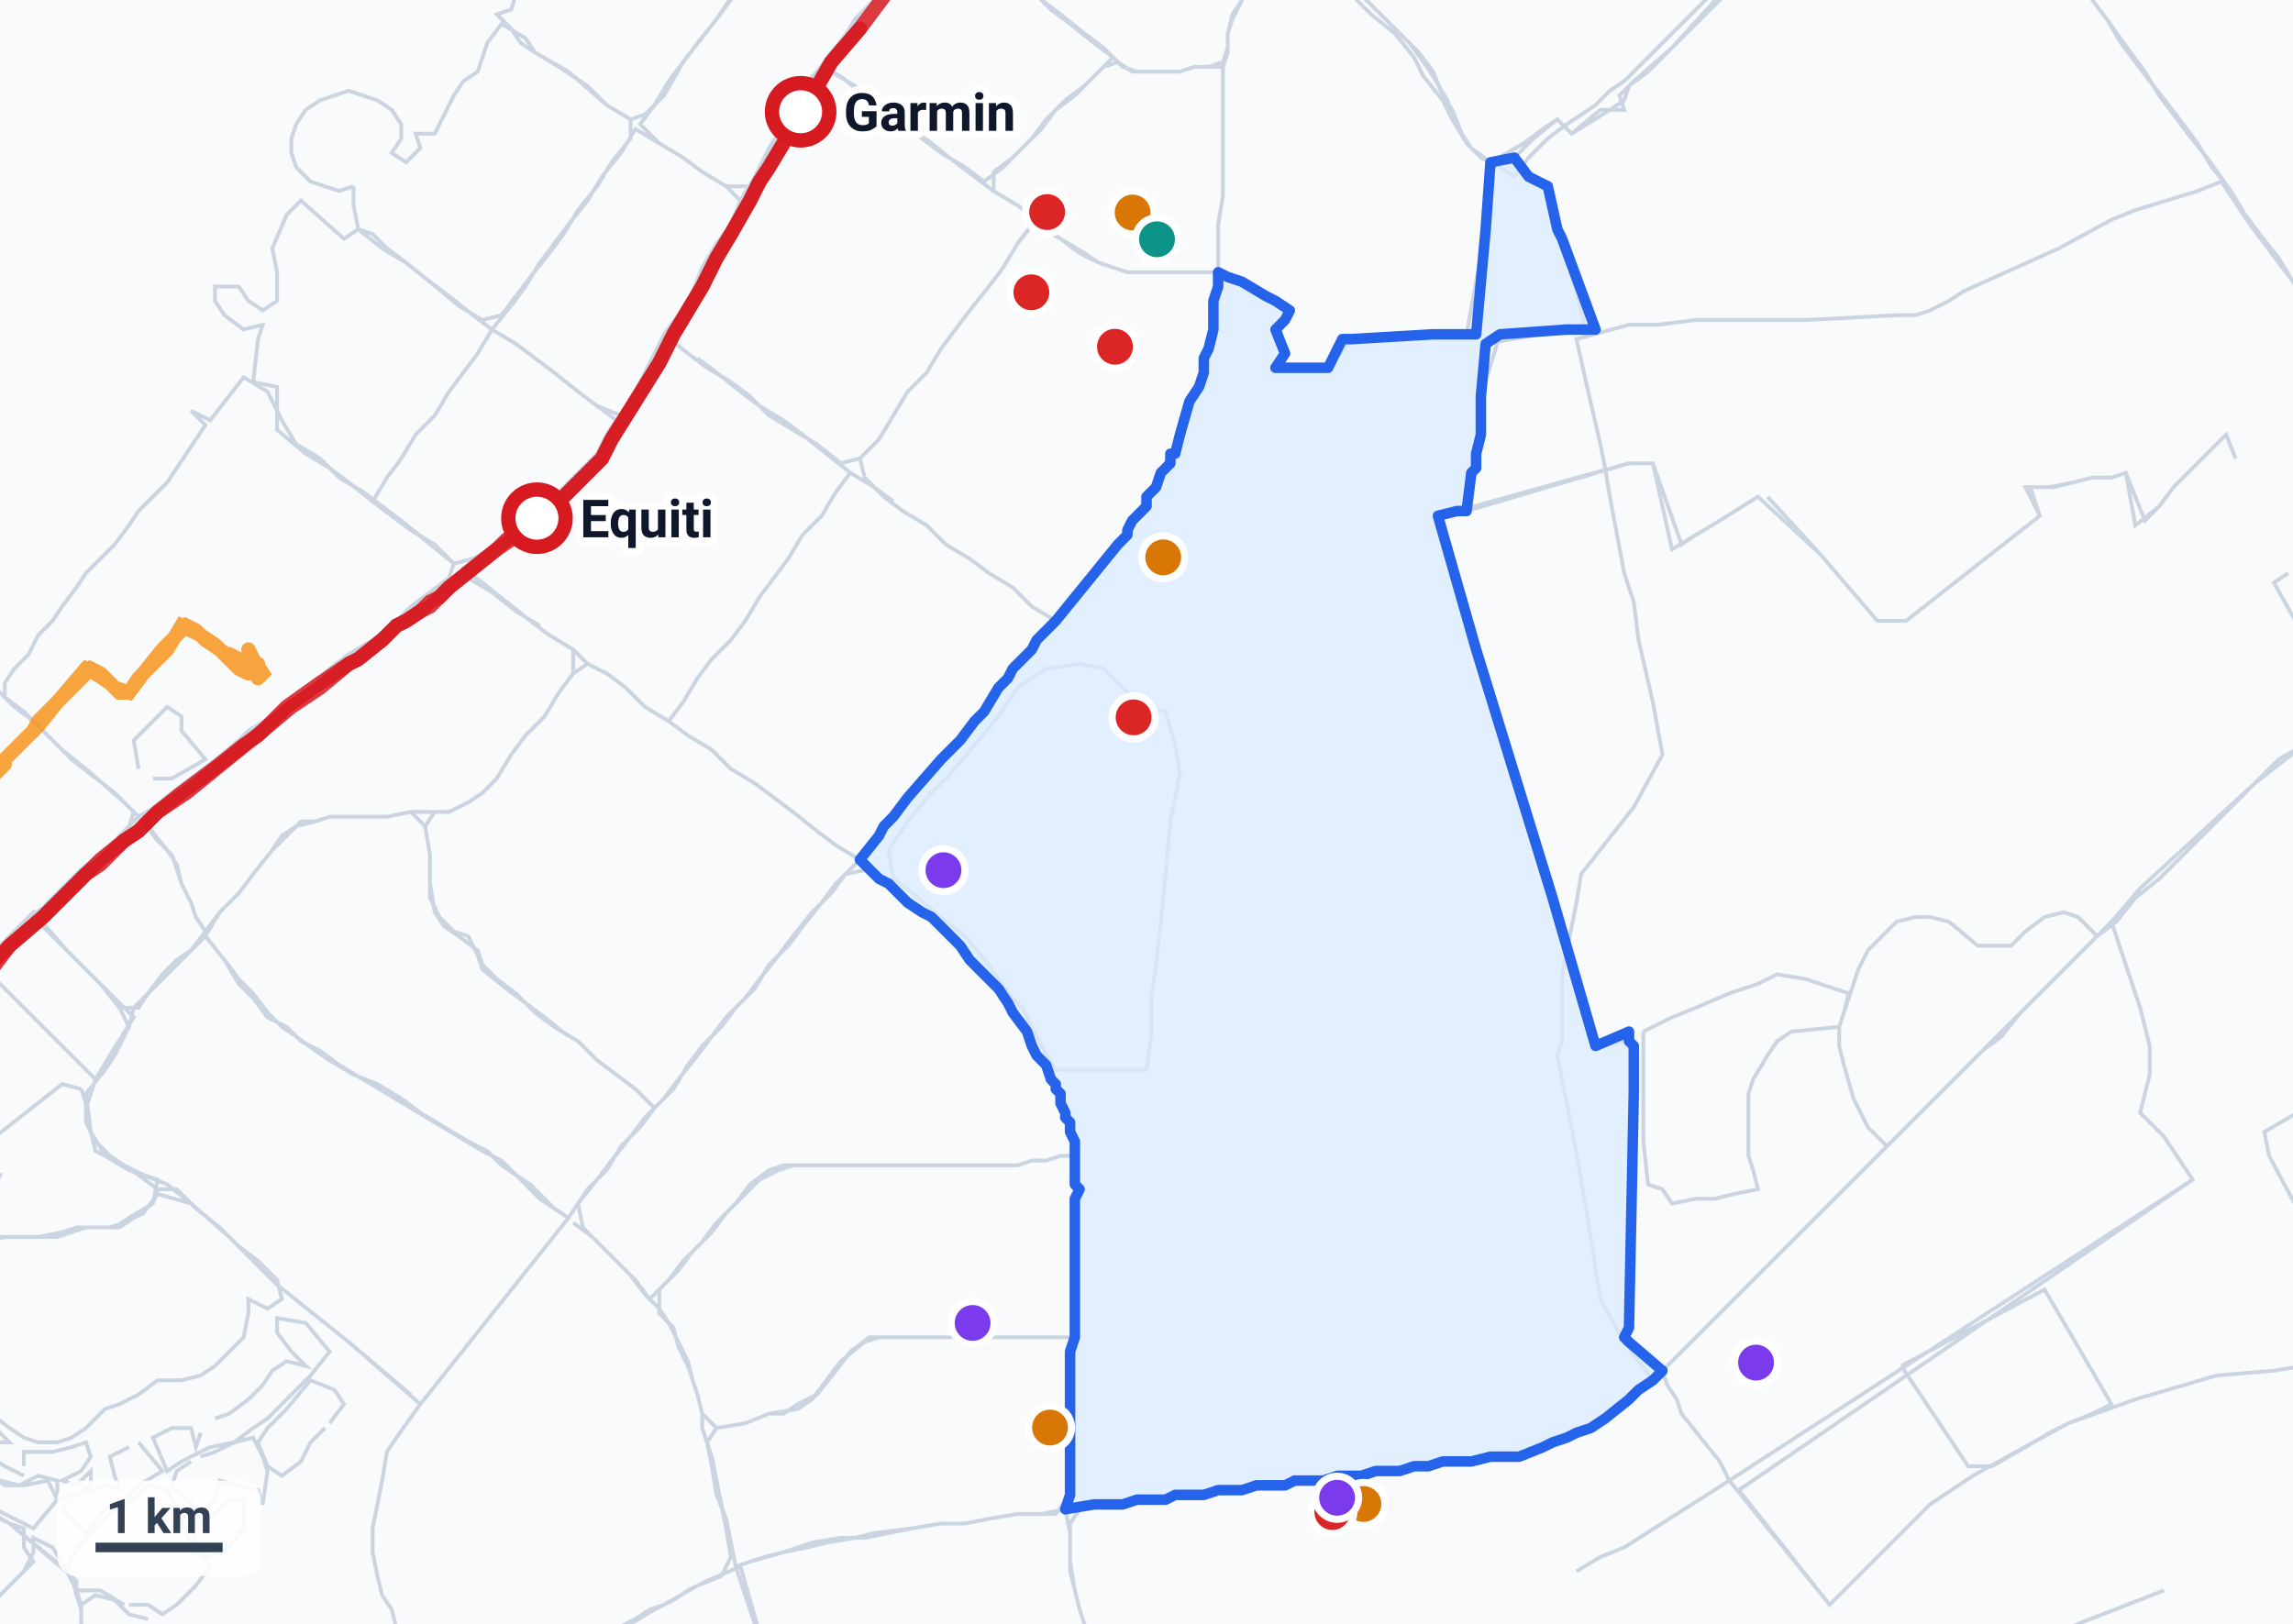
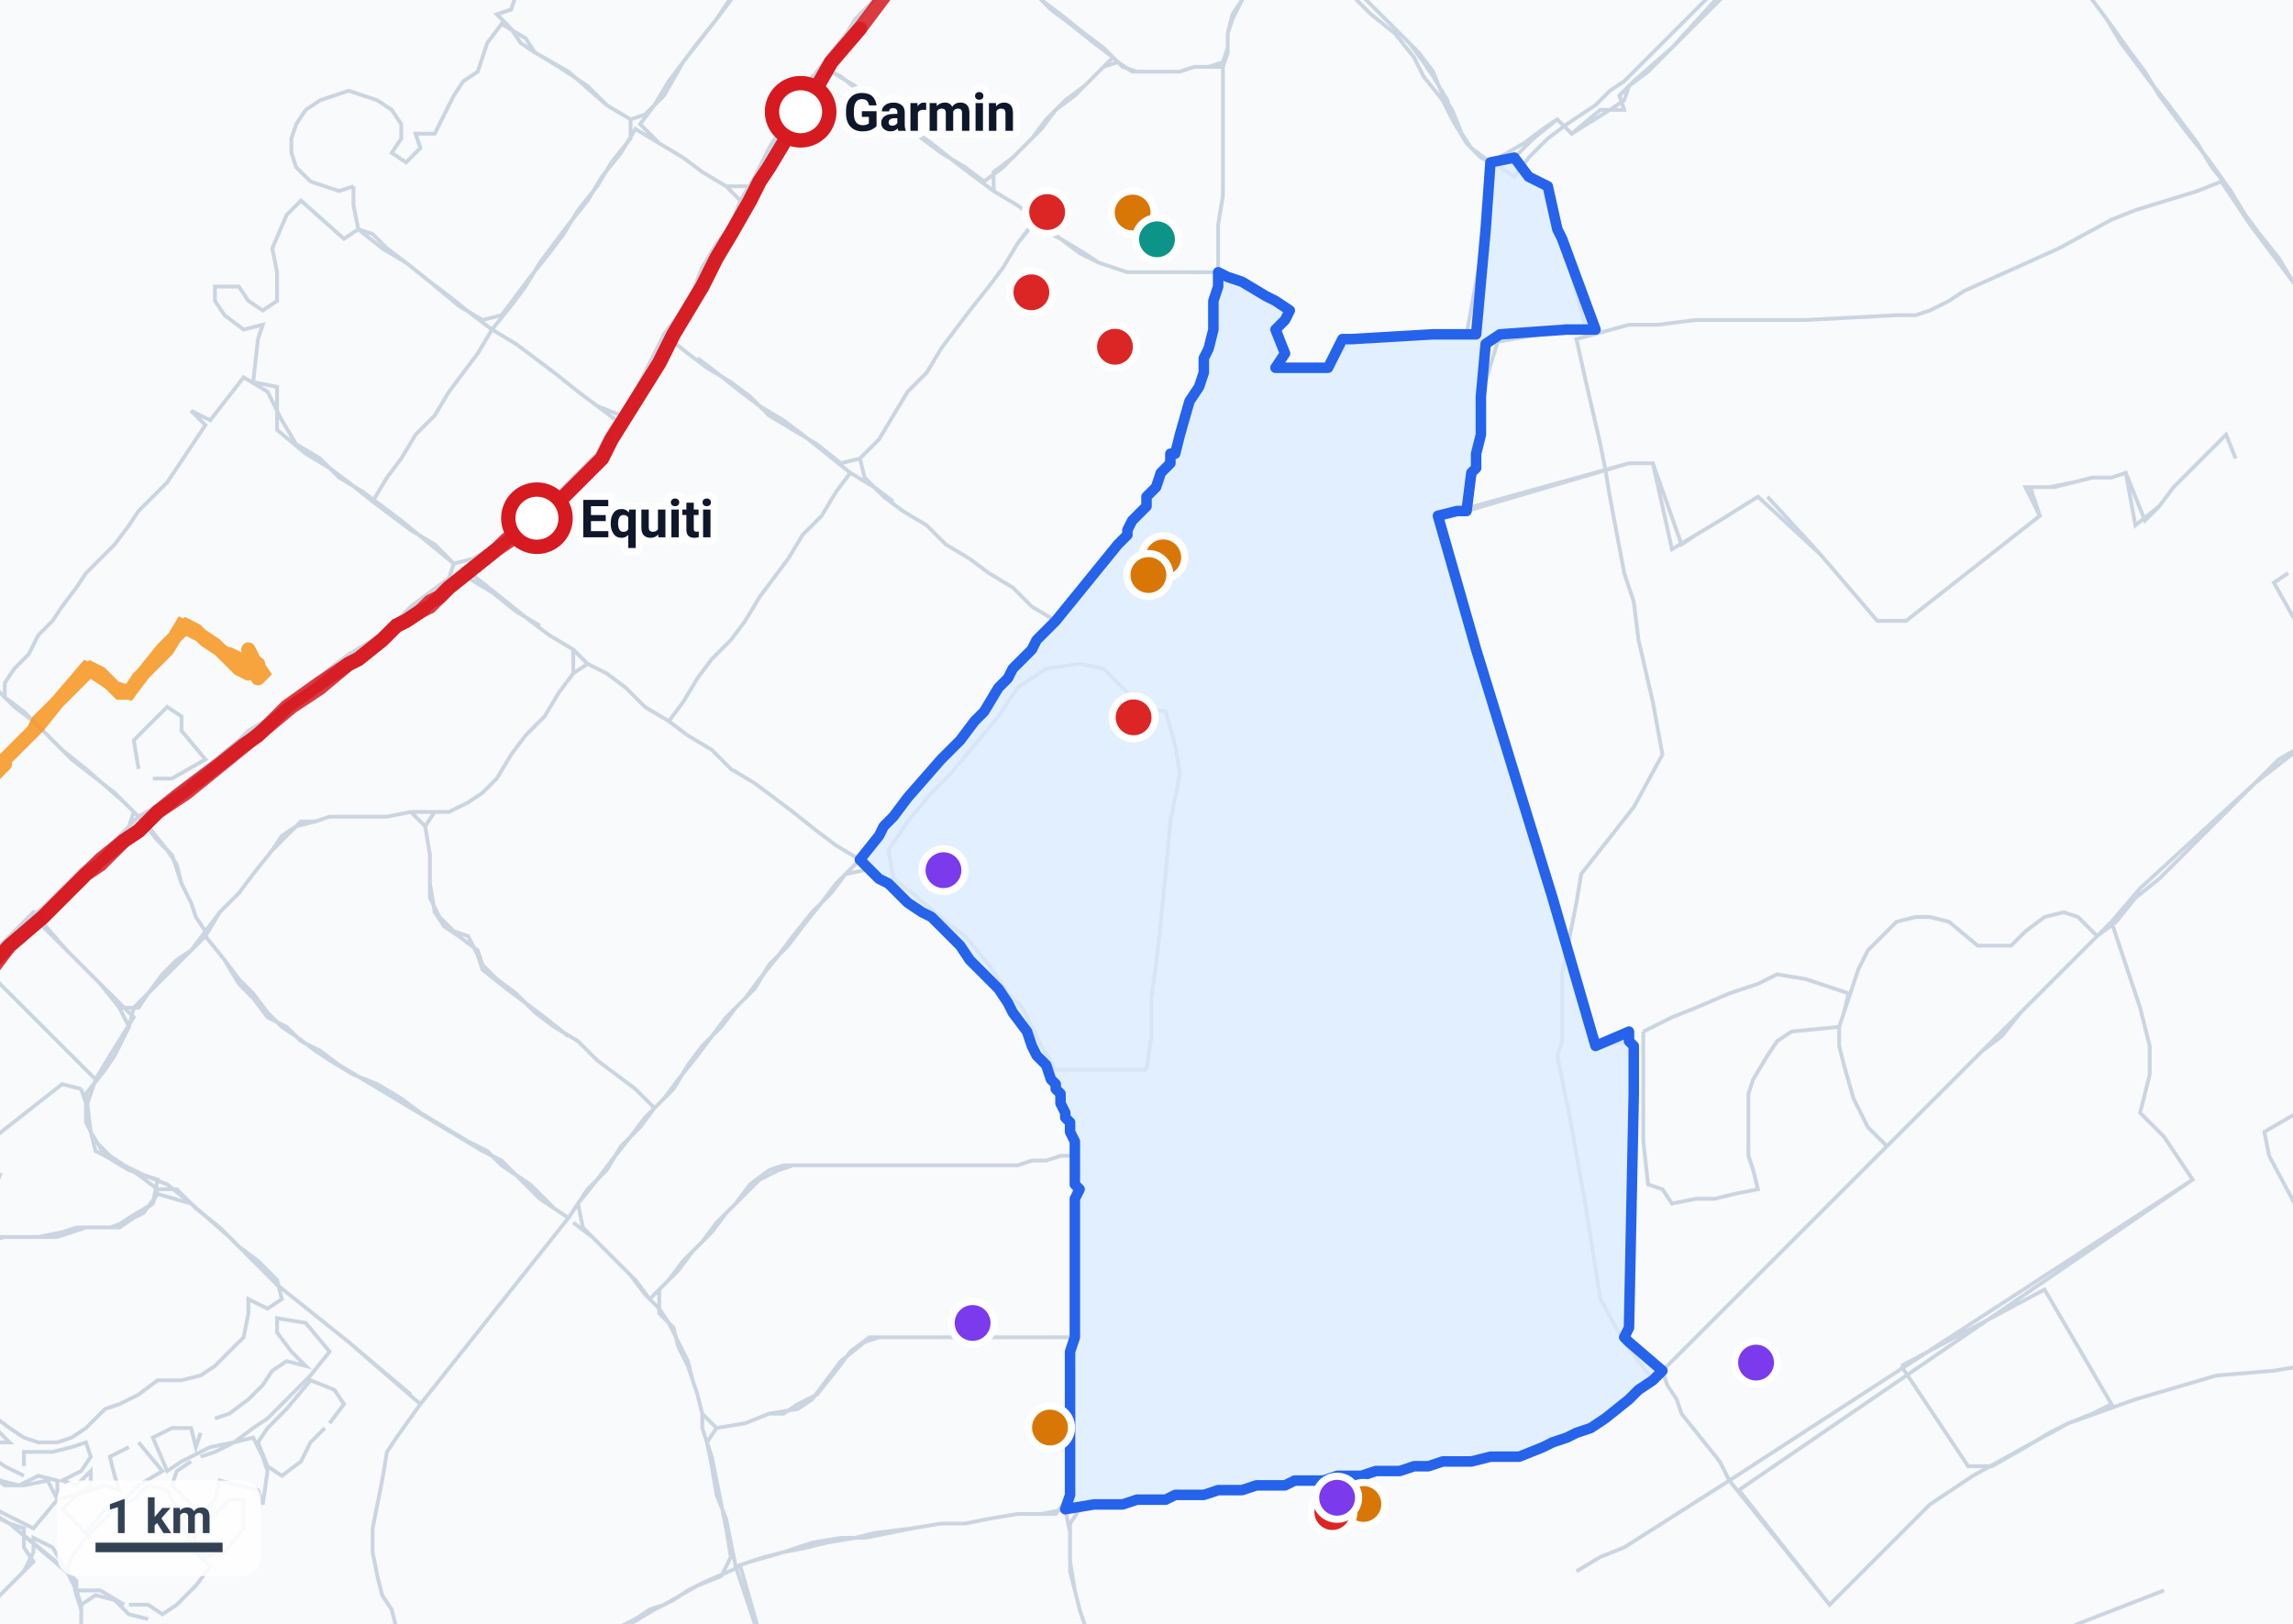
<svg xmlns="http://www.w3.org/2000/svg" viewBox="0 0 480 340" width="480" height="340">
  <style>.l{font:600 11px system-ui,-apple-system,"Segoe UI",Roboto,sans-serif;fill:#0f172a;paint-order:stroke;stroke:#fff;stroke-width:3px;stroke-linejoin:round}.s{font:600 10px system-ui,-apple-system,"Segoe UI",Roboto,sans-serif;fill:#334155}</style>
  <rect width="480" height="340" fill="#f8fafc" />
  <path d="M236,57 240,57 244,57 249,57 255,57 255,60 254,63 254,66 253,71 252,75 251,81 249,84 248,88 247,91 246,95 244,98 242,102 240,106 237,109 235,113 221,130 216,127 212,123 207,120 203,117 198,114 194,110 189,107 185,104 181,100 180,96 184,92 187,87 190,82 194,78 197,73 200,69 203,65 207,60 210,56 213,51 216,47 222,50 226,53 230,55 233,56M189,107 194,110 198,114 203,117 207,120 212,123 216,127 221,130 217,134 212,140 209,144 206,149 202,153 199,157 194,163 190,167 187,171 184,175 180,180 175,177 171,174 166,170 162,167 158,164 153,161 149,157 144,154 140,151 143,147 146,142 149,138 153,134 156,130 159,125 162,121 165,117 168,112 172,108 175,103 178,99 183,102 187,105M120,256 124,259 128,263 132,267 135,271 138,274 140,277 142,281 144,285 145,289 146,292 147,296 147,299 149,305 150,310 151,315 152,320 153,326 151,330 146,332 139,336 136,337 133,339 127,342 122,345 117,347M85,345 83,341 82,337 80,334 79,330 78,325 78,320 79,315 80,310 81,304 83,301 88,294 119,255M99,117 95,118 91,114 86,111 82,108 78,105 81,100 84,96 87,91 91,87 94,82 97,78 100,74 103,69 108,72 112,75 116,78 121,82 125,85 129,88 127,91 125,95 122,98 119,101 114,106 108,110 104,114 99,117M187,24 191,27 195,30 200,34 204,37 208,40 213,43 217,46 213,51 210,56 207,60 203,65 200,69 197,73 194,78 190,82 187,87 184,92 180,96 176,97 171,93 166,90 161,87 157,83 153,80 148,77 144,74 139,70 142,66 145,61 147,56 150,51 153,47 155,42 158,37 161,31 164,26 168,21 170,16 174,15 179,18 183,22 187,24M225,274 225,280 219,280 214,280 208,280 203,280 198,280 192,280 187,280 184,280 181,281 176,285 173,289 170,293 167,295 161,296 156,298 150,299 147,296 146,292 145,289 144,286 142,282 141,278 138,275 138,270 142,266 145,262 149,258 152,254 156,250 159,247 163,245 166,244 171,244 177,244 182,244 187,244 193,244 198,244 204,244 209,244 213,244 216,243 219,243 222,242 225,242 225,246 226,249 225,254 225,260 225,265 225,271M130,87 125,85 121,82 116,78 112,75 108,72 103,69 107,64 110,60 113,55 116,51 119,47 123,42 126,37 130,32 133,27 138,30 143,33 147,36 152,39 155,42 153,47 150,51 147,56 145,61 142,66 139,70 136,76 133,82 130,87M368,104 360,109 355,112 352,114 346,97 341,97 307,107 308,100 309,96 310,92 310,89 310,83 311,72 328,69 332,69 327,50 324,39 320,37 317,33 321,29 326,25 329,28 335,23 340,23 339,20 342,17 350,10 360,-1 366,-6M435,-5 438,-0 441,4 446,11 449,15 452,20 455,24 458,28 462,33 467,40 470,45 473,49 477,54 480,59 483,63 487,69M468,96 466,91 460,97 455,102 452,106 449,109 445,99 442,100 438,100 434,101 430,102 425,102 427,108 399,130 393,130 381,116 370,104M453,238 459,247 362,310 360,306 356,301 352,296 351,293 349,290 348,287 393,242 442,193 448,211 450,219 450,225 448,233 453,238M140,151 144,154 149,157 153,161 158,164 162,167 166,170 171,174 175,177 180,180 175,185 172,189 168,194 165,198 161,202 158,207 154,211 151,215 147,219 144,223 141,228 137,232 133,228 129,225 125,222 121,218 116,215 112,212 108,208 104,205 101,202 100,199 96,196 93,194 91,191 90,185 90,179 89,173 91,170 94,170 98,168 101,166 104,163 107,158 110,154 114,150 117,145 120,141 123,139 127,141 131,144 135,148 140,151M159,343 156,334 154,328 157,327 164,325 169,324 173,323 179,322 183,321 191,320 197,319 202,319 207,318 213,317 218,317 223,316 224,321 224,327 225,333 226,337 227,340 230,346M115,133 120,136 120,141 117,145 114,150 110,154 107,158 104,163 101,166 98,168 94,170 91,170 86,170 81,171 75,171 69,171 66,172 63,172 60,175 57,178 53,183 50,187 46,191 43,195 41,192 40,189 38,185 37,181 35,178 31,173 31,170 36,166 40,163 44,160 48,157 52,153 57,150 61,147 65,144 69,140 73,137 78,134 82,131 86,127 90,124 94,121 98,121 103,124 108,128 113,131M233,12 229,16 225,20 221,23 218,27 214,31 210,35 206,38 202,35 197,32 193,29 189,26 184,22 181,20 176,16 172,14 176,9 179,4 183,-0 187,-5M212,-6 216,-2 220,2 224,5 229,9 233,12M262,-4 260,-0 258,3 257,7 257,10 256,13 253,14 250,14 247,15 244,15 241,15 238,15 235,14 231,10 227,7 222,3 218,-0 214,-4M225,242 222,242 219,243 216,243 213,244 209,244 204,244 198,244 193,244 187,244 182,244 177,244 171,244 168,244 164,244 161,245 157,248 154,252 150,256 147,260 143,264 140,268 136,272 133,268 130,265 126,261 122,257 121,252 125,247 128,243 132,238 135,234 139,230 142,226 146,221 149,217 152,213 156,209 159,205 163,200 166,196 170,191 174,187 177,183 182,182 186,185 190,189 195,192 199,196 203,201 207,205 211,210 215,216 217,221 220,226 222,229 223,233 224,236 225,239M88,294 83,301 81,304 80,310 79,315 78,320 78,325 79,330 80,334 82,337 83,341 85,345M181,-6 185,-2 181,2 178,6 174,11 171,15 168,19 166,23 163,29 160,34 157,39 152,39 147,36 143,33 138,30 134,26 137,22 140,17 143,13 146,9 150,4 153,-0 156,-5M121,218 125,222 129,225 133,228 137,232 134,236 130,240 127,245 123,249 119,255 113,251 108,246 105,243 101,241 96,238 91,235 86,232 81,229 76,226 71,223 67,220 63,218 60,215 56,213 53,209 50,206 47,201 43,196 46,191 50,187 53,183 57,178 59,175 62,173 66,172 69,171 75,171 81,171 86,170 89,173 90,179 90,185 90,188 92,192 95,195 98,196 100,200 101,203 106,207 110,210 114,213 119,217M54,71 55,68 51,69 47,66 45,63 45,60 50,60 52,63 55,65 58,63 58,60 58,57 57,52 60,45 63,42 72,50 75,48 80,52 85,55 90,59 94,62 99,66 103,69 100,74 97,78 94,82 91,87 87,91 84,96 81,100 78,105 73,101 69,98 64,95 58,90 58,81 53,80 54,71M383,336 394,325 404,315 413,309 422,304 433,298 447,293 464,288 476,287 488,285M453,333 435,340 423,346M119,255 88,294 73,281 58,269 48,259 40,252 35,248 30,246 27,245 22,242 19,237 18,232 20,226 24,221 27,215 28,211 31,208 34,205 37,202 40,199 43,196 47,201 50,205 53,208 56,212 59,215 62,217 66,220 69,222 74,225 79,227 84,230 88,233 93,236 98,239 102,241 105,244 111,248 116,253M43,195 40,199 37,201 34,204 31,208 29,211 25,211 21,206 17,202 13,198 9,194 9,190 13,186 17,182 21,179 25,175 29,171 33,176 36,179 38,185 40,189 41,192 43,195M74,39 71,40 68,39 65,38 62,35 61,32 61,29 62,26 64,23 67,21 70,20 73,19 76,20 79,21 82,23 84,26 84,29 82,32 85,34 88,31 87,28 91,28 93,24 95,20 97,17 100,15 101,12 102,9 105,5 110,8 112,11 117,14 123,18 127,22 132,25 132,29 128,34 125,39 121,44 118,49 115,53 111,58 108,62 105,66 101,67 96,64 90,59 85,55 81,52 78,49 75,48 74,43 74,39M-1,144 3,148 7,151 11,155 15,159 24,166 28,170 27,173 21,179 17,182 13,186 9,190 5,193 1,197 -3,201 -9,207M-9,140 -4,142 -1,144M488,61 483,63 480,59 477,54 473,49 470,45 467,40 463,35 460,30 457,26 454,22 450,17 447,13 444,9 441,4 438,-0 435,-5M146,75 150,78 155,82 159,85 164,88 168,91 173,95 178,99 175,103 172,108 168,112 165,117 162,121 159,125 156,130 153,134 149,138 146,142 143,147 140,151 135,148 131,144 127,141 123,139 120,136 115,133 111,130 106,126 101,122 97,119 101,116 106,112 111,108 116,104 120,101 123,97 126,94 128,90 130,87 133,82 136,76 139,70 144,74M157,-7 154,-2 150,4 143,13 139,20 135,24 132,25 127,22 119,15 112,11 109,9 107,6 104,3 107,2 108,-1 110,-6M256,14 256,19 256,25 256,30 256,36 256,41 255,47 255,50 255,53 255,57 249,57 244,57 240,57 236,57 233,56 230,55 227,53 222,50 217,46 213,43 208,40 208,36 212,33 216,29 219,25 223,21 227,18 231,14 234,13 237,15 240,15 244,15 247,15 250,14 253,14 256,14M362,310 340,324 335,326 330,329M230,346 227,340 226,337 225,333 224,329 224,324 224,319 226,316 232,315 238,314 244,314 249,313 255,312 260,312 266,311 271,310 277,310 282,309 288,308 293,308 299,307 304,306 308,306 312,305 315,305 318,305 323,303 328,301 333,299 339,295 343,291 348,287 349,290 351,293 352,296 356,301 360,306 362,310M283,71 278,77 267,77 269,74 268,69 270,65 265,62 260,59 255,57 255,53 255,50 255,47 256,41 256,36 256,30 256,25 256,19 256,14 257,11 257,7 258,4 260,0 262,-3M284,-2 290,4 294,8 297,11 300,15 302,20 304,23 306,28 308,31 312,34 311,48 309,70 300,70 283,71M224,286 224,291 224,297 224,302 224,308 224,313 221,317 213,317 207,318 202,319 197,319 191,320 186,321 181,322 176,322 170,323 164,325 160,326 154,328 153,323 152,318 150,313 149,307 148,302 150,299 156,298 161,296 164,296 167,294 171,292 175,287 178,283 182,280 187,280 192,280 198,280 203,280 208,280 214,280 219,280 225,280 224,286M-8,311 -2,317 2,319 13,328 16,331 16,334 17,337 17,340 16,344M368,-6 363,-3 352,8 345,15 341,18 340,21 337,23 329,28 326,25 323,27 319,30 312,34 308,31 306,28 304,25 303,21 300,16 298,13 295,9 292,6 286,0M488,285 476,287 464,288 447,293 433,298 422,304 413,309 404,315 394,325 383,336 364,312 459,247M330,329 335,326 340,324 362,310 383,336M481,157 472,164 448,186 442,193 393,242 348,287 341,281 341,278 342,229 342,226 342,222 341,218 334,219 325,188 317,162 309,136 301,108 305,107 341,97 346,97 350,115 355,112 360,109 368,104 381,116 393,130 399,130 427,108 424,102 429,102 434,101 438,100 442,100 445,99 447,110 452,106 455,102 460,97 466,91 468,96M21,206 25,211 27,215 24,221 22,224 18,229 19,237 20,241 24,243 30,246 33,247 32,252 29,254 24,257 19,257 16,257 13,258 8,259 2,259 -2,259 -5,260 -9,260M-9,207 -5,203 -1,199 3,195 7,191 11,196 15,200 19,204M14,346 16,343 17,340 17,337 16,334 15,330 2,319 -2,317 -8,311M-9,260 -5,260 -2,259 2,259 8,259 13,258 16,257 19,257 23,257 26,256 30,254 33,250 40,252 48,259 58,269 73,281 86,292M34,168 29,171 26,168 18,161 13,157 9,153 5,149 1,146 1,143 3,140 6,137 8,133 11,130 13,127 16,123 18,120 21,117 24,114 27,110 29,107 32,104 35,101 39,95 43,89 40,86 44,88 51,79 56,82 59,88 62,93 67,96 71,100 76,103 84,109 95,118 94,121 90,124 82,131 78,134 73,137 69,140 65,144 59,148 55,152 50,155 44,160 40,163 34,168M459,247 453,238 448,233 450,225 450,219 448,211 442,193 448,186 472,164 481,157M283,71 300,70 307,70 311,48 312,34 317,33 320,37 324,39 326,48 334,69 328,69 314,70 310,83 310,88 310,91 309,95 309,98 307,107 301,108 309,136 317,162 325,188 334,219 341,216 342,220 342,224 342,228 341,278 341,281 348,287 343,291 336,297 330,300 325,302 318,305 315,305 312,305 308,306 304,306 299,307 293,308 288,308 282,309 277,310 271,310 266,311 260,312 255,312 249,313 244,314 238,314 232,315 223,316 224,311 224,305 224,300 224,294 224,288 224,283 225,274 225,268 225,263 225,257 225,251 225,248 225,245 225,240 224,237 223,234 222,231 221,227 219,223 216,219 212,212 209,207 203,201 199,196 195,192 190,189 186,185 180,180 184,175 187,171 190,167 197,159 201,155 204,151 209,144 212,140 216,136 219,132 234,114 236,111 239,107 241,103 243,99 245,95 247,91 249,84 251,81 252,78 253,73 254,69 254,63 255,60 255,57 260,59 265,62 270,65 267,69 269,74 267,77 278,77 281,71M488,285 476,287 464,288 447,293 433,298 422,304 413,309 404,315 394,325 383,336 364,312 459,247M240,224 235,224 221,224 218,219 216,215 214,211 211,208 207,202 202,196 198,193 191,187 187,184 186,178 190,172 195,166 199,162 204,156 209,150 213,144 219,140 226,139 231,140 234,143 239,148 244,149 246,156 247,162 245,172 244,183 243,193 242,202 241,209 241,217 240,224M14,346 16,343 17,340 17,336 16,333 14,329 11,324 7,322 7,325 5,329 2,332 -1,335 -4,339 -8,343M-10,345 -6,342 -3,338 0,334 3,331 7,327 5,324 5,320 2,319 -3,316 -8,312M279,-7 281,-4 284,-0 287,3 292,7 296,12 298,16 302,21 304,25 307,30 310,33 314,35 317,37 320,33 324,29 328,26 334,22 337,19 340,17 344,13 348,9 352,5 359,-2M398,286 412,307 417,307 424,303 429,300 433,298 438,296 442,294 428,270 398,286M475,242 483,257M486,230 474,237 475,242M439,196 435,192 432,191 428,192 424,195 421,198 417,198 414,198 408,193 404,192 401,192 397,193 394,196 391,199 389,203 388,206 386,212 385,215 385,219 386,223 388,230 391,236 395,240 415,220 419,217 423,212 428,207 433,202 439,196M344,216 350,213 355,211 362,208 368,206 372,204 378,205 384,207 387,208 386,212 385,215 375,216 372,218 370,221 367,226 366,229 366,233 366,236 366,242 367,245 368,249 363,250 359,251 355,251 350,252 348,249 345,248 344,239 344,225 344,216M485,138 476,122 479,120M340,281 335,272 332,253 329,236 326,221 327,218 327,204 330,189 331,183 342,169 348,158 346,147 343,134 342,126 340,120 337,104 336,98 335,93 332,80 330,71 341,68 347,68 355,67 378,67 397,66 401,66 404,65 408,63 411,61 431,52 442,46 447,44 460,40 465,38 471,47 483,63 486,67M487,153 484,155 477,159 472,164 466,170 462,174 458,178 452,184 447,188 443,193 439,196 435,192 432,191 428,192 424,195 421,198 417,198 414,198 408,193 404,192 401,192 397,193 394,196 391,199 389,203 388,206 386,212 385,215 385,219 386,223 388,230 391,236 395,240 388,247 382,253 379,256 373,262 369,266 366,269 361,274 355,280 346,289 340,281M121,345 127,343 132,340 137,337 141,335 144,333 148,331 155,328 159,342M7,191 14,199 18,203 21,206 24,209 28,213 23,221 20,226 3,209 0,206 -4,202 1,197 7,191M17,228 13,227 -1,238 -7,243 -7,247 -4,246 -0,246 -2,251 -7,256 -9,259 -6,260 -2,259 1,259 6,259 10,259 13,258 17,257 21,257 24,257 27,255 32,252 33,249 29,246 26,244 23,242 20,239 18,235 18,231 17,228M-9,259 -6,260 -3,260 1,259 4,259 8,259 12,259 15,258 18,257 22,257 25,257 28,255 32,252 33,249 37,249 41,253 46,257 50,261 54,264 58,268 59,272 56,274 52,272 52,275 51,280 48,283 45,286 42,288 38,289 33,289 29,292 25,294 22,295 18,299 15,301 12,302 8,302 5,301 2,299 -2,296 -5,292 -9,290M-10,286 -9,282 -9,279M26,336 21,333 16,333 14,329 15,326 18,322 21,319 24,316 28,314 31,311 35,312 37,316 39,321 41,325 44,328 41,332 37,336 34,338 31,336 27,336M-5,306 -2,309 1,311 5,311 10,310 12,314 7,320 3,318 -1,316 -4,313 -7,311 -9,308 -5,304M42,305 45,304 49,302 53,301 55,305 56,308 55,315 54,312 50,311 46,310 45,314 42,317 36,311 37,308 40,306M29,302 34,308 29,311 26,314 22,316 18,321 13,316 16,313 19,312 22,311 25,312 24,309 23,305 27,303M45,297 48,296 52,293 55,290 57,287 60,285 64,286 61,283 58,279 58,276 64,277 69,283 65,288 60,293 56,297 53,299 49,302 44,303 38,306 35,308 32,301 36,299 40,299 41,303 42,300M42,319 45,317 48,314 51,314 51,320 47,325 43,326 41,323 40,319M68,299 65,302 63,306 59,309 56,307 54,302 56,299 60,295 65,289 70,291 72,294 69,298M14,346 16,343 17,340 17,336 20,334 24,335 27,338 31,339M5,307 5,304 8,304 11,304 15,303 18,302 19,305 17,308 13,310 16,311 19,308 19,311 16,313 12,314 12,310 8,309 4,311 0,310 -3,307 -5,304 -9,301M-9,297 -8,300 -8,297 -5,297 -1,299 2,302 -1,302 -2,305 1,307 5,309M32,163 36,163 43,159 38,153 38,150 35,148 32,151 28,155 29,161" fill="none" stroke="#cbd5e1" stroke-width="0.8" />
  <path d="M283,71 300,70 307,70 309,70 311,48 312,34 317,33 320,37 322,38 324,39 326,48 327,50 334,69 332,69 328,69 314,70 311,72 310,83 310,88 310,89 310,90 310,90 310,91 309,95 309,96 309,97 309,98 308,99 307,107 305,107 301,108 309,136 317,162 325,188 334,219 341,216 341,217 341,218 342,219 342,220 342,221 342,222 342,223 342,224 342,225 342,226 342,227 342,228 342,229 341,278 340,280 341,281 348,287 346,289 343,291 341,293 336,297 333,299 330,300 328,301 325,302 323,303 318,305 315,305 312,305 308,306 304,306 302,306 299,307 296,307 293,308 291,308 288,308 285,309 282,309 280,309 277,310 271,310 269,311 266,311 263,311 260,312 258,312 255,312 252,313 249,313 246,313 244,314 241,314 238,314 235,315 232,315 229,315 223,316 224,313 224,311 224,308 224,305 224,302 224,300 224,297 224,294 224,291 224,288 224,286 224,283 225,280 225,274 225,271 225,268 225,265 225,263 225,260 225,257 225,254 225,251 226,249 225,248 225,247 225,245 225,242 225,240 225,239 224,237 224,236 224,235 223,234 223,233 222,231 222,230 222,229 221,228 221,227 220,226 219,223 217,221 216,219 215,216 212,212 211,210 209,207 207,205 203,201 201,198 199,196 197,194 195,192 193,191 190,189 188,187 186,185 184,184 180,180 184,175 185,173 187,171 190,167 197,159 199,157 201,155 204,151 206,149 209,144 211,142 212,140 216,136 217,134 219,132 221,130 234,114 235,113 236,112 236,111 237,109 238,108 239,107 240,106 240,104 241,103 242,102 243,99 245,97 245,95 246,95 247,91 249,84 251,81 252,78 252,76 252,75 253,73 254,69 254,68 254,66 254,63 255,60 255,57 257,58 260,59 265,62 267,63 270,65 269,67 267,69 269,74 267,77 278,77 281,71 283,71Z" fill="#dbeafe" fill-opacity="0.75" stroke="#2563eb" stroke-width="2.2" stroke-linejoin="round" />
  <path d="M180,6 174,13 170,20 168,23 164,30 161,35 159,38 157,42 153,49 150,54 147,60 144,65 141,70 138,76 128,92 126,96 123,99 121,101 119,103 116,106 114,108 111,109 106,113 104,115 99,119 94,123 92,125 90,126 88,128 85,130 83,131 80,134 75,138 73,139 67,143 60,148 56,152 54,154 51,156 46,160 38,166 33,170 31,172 29,174 26,176 21,180 18,183 16,185 14,187 9,192 2,198 -4,204 -6,206 -8,208 -14,213 -18,216 -20,218 -23,221" fill="none" stroke="#d71920" stroke-width="3" stroke-linecap="round" stroke-opacity="0.85" />
  <path d="M196,-13 192,-9 186,-2 180,6 174,13 170,20 168,23 164,30 161,35 159,38 157,42 153,49 150,54 147,60 144,65 141,70 138,76 128,92 126,96 123,99 121,101 119,103 116,106 114,108 111,109 107,113 104,115 99,119 94,123 92,125 90,127 88,128 85,130 83,131 80,134 75,138 73,139 67,144 61,148 55,153 39,166 33,170 31,172 29,174 26,176 21,181 18,183 16,185 9,192 2,198 -1,202 -4,204 -6,206 -8,208 -14,213 -17,215 -19,218 -21,220 -23,222" fill="none" stroke="#d71920" stroke-width="3" stroke-linecap="round" stroke-opacity="0.85" />
  <path d="M1,160 -1,162M-11,174 -7,169 -3,165 -2,163M-3,163 -7,169 -12,174M-12,175 -13,176 -16,179 -17,181 -19,183 -21,185 -23,186M-24,188 -22,186 -20,184 -18,182 -16,180 -14,177 -12,174M50,138 48,137M-1,162 1,159 3,157 6,154 8,152 12,147 18,140 20,141 23,143 25,145 27,145 29,142 33,138 35,136 38,131 40,132 42,133 45,135 46,136 50,139 52,141M52,136 53,138 55,141 54,142M47,137 50,140 52,141M47,137 46,136 43,134 41,132 39,131 36,134 34,136 30,141 27,145 24,144 21,141 19,140 13,146 8,151 7,153 4,156 2,158M50,138 54,139M50,138 54,139M50,138 54,139M50,138 54,139" fill="none" stroke="#f7941d" stroke-width="3" stroke-linecap="round" stroke-opacity="0.85" />
  <circle cx="243.5" cy="116.7" r="4.5" fill="#d97706" stroke="#fff" stroke-width="1.5" />
+   <circle cx="240.4" cy="120.4" r="4.5" fill="#d97706" stroke="#fff" stroke-width="1.5" />
  <circle cx="219.8" cy="298.9" r="4.5" fill="#d97706" stroke="#fff" stroke-width="1.5" />
  <circle cx="285.4" cy="314.9" r="4.5" fill="#d97706" stroke="#fff" stroke-width="1.5" />
  <circle cx="237.1" cy="44.5" r="4.5" fill="#d97706" stroke="#fff" stroke-width="1.5" />
  <circle cx="237.3" cy="150.2" r="4.5" fill="#dc2626" stroke="#fff" stroke-width="1.5" />
  <circle cx="278.9" cy="316.6" r="4.5" fill="#dc2626" stroke="#fff" stroke-width="1.5" />
  <circle cx="233.4" cy="72.6" r="4.5" fill="#dc2626" stroke="#fff" stroke-width="1.5" />
  <circle cx="219.2" cy="44.4" r="4.5" fill="#dc2626" stroke="#fff" stroke-width="1.5" />
  <circle cx="215.9" cy="61.2" r="4.5" fill="#dc2626" stroke="#fff" stroke-width="1.5" />
  <circle cx="197.5" cy="182.2" r="4.5" fill="#7c3aed" stroke="#fff" stroke-width="1.5" />
  <circle cx="279.9" cy="313.6" r="4.5" fill="#7c3aed" stroke="#fff" stroke-width="1.5" />
  <circle cx="367.6" cy="285.3" r="4.5" fill="#7c3aed" stroke="#fff" stroke-width="1.5" />
  <circle cx="203.6" cy="277.0" r="4.5" fill="#7c3aed" stroke="#fff" stroke-width="1.5" />
  <circle cx="242.2" cy="50.1" r="4.5" fill="#0d9488" stroke="#fff" stroke-width="1.5" />
  <circle cx="167.6" cy="23.4" r="6" fill="#fff" stroke="#d71920" stroke-width="3" />
  <circle cx="112.4" cy="108.5" r="6" fill="#fff" stroke="#d71920" stroke-width="3" />
  <text x="176.6" y="27.4" text-anchor="start" class="l">Garmin</text>
  <text x="121.4" y="112.5" text-anchor="start" class="l">Equiti</text>
  <g>
    <rect x="12" y="310" width="42.6" height="20" rx="4" fill="#fff" fill-opacity="0.85" />
    <path d="M20,324h26.6" stroke="#334155" stroke-width="2" />
    <text x="33.3" y="321" text-anchor="middle" class="s">1 km</text>
  </g>
</svg>
